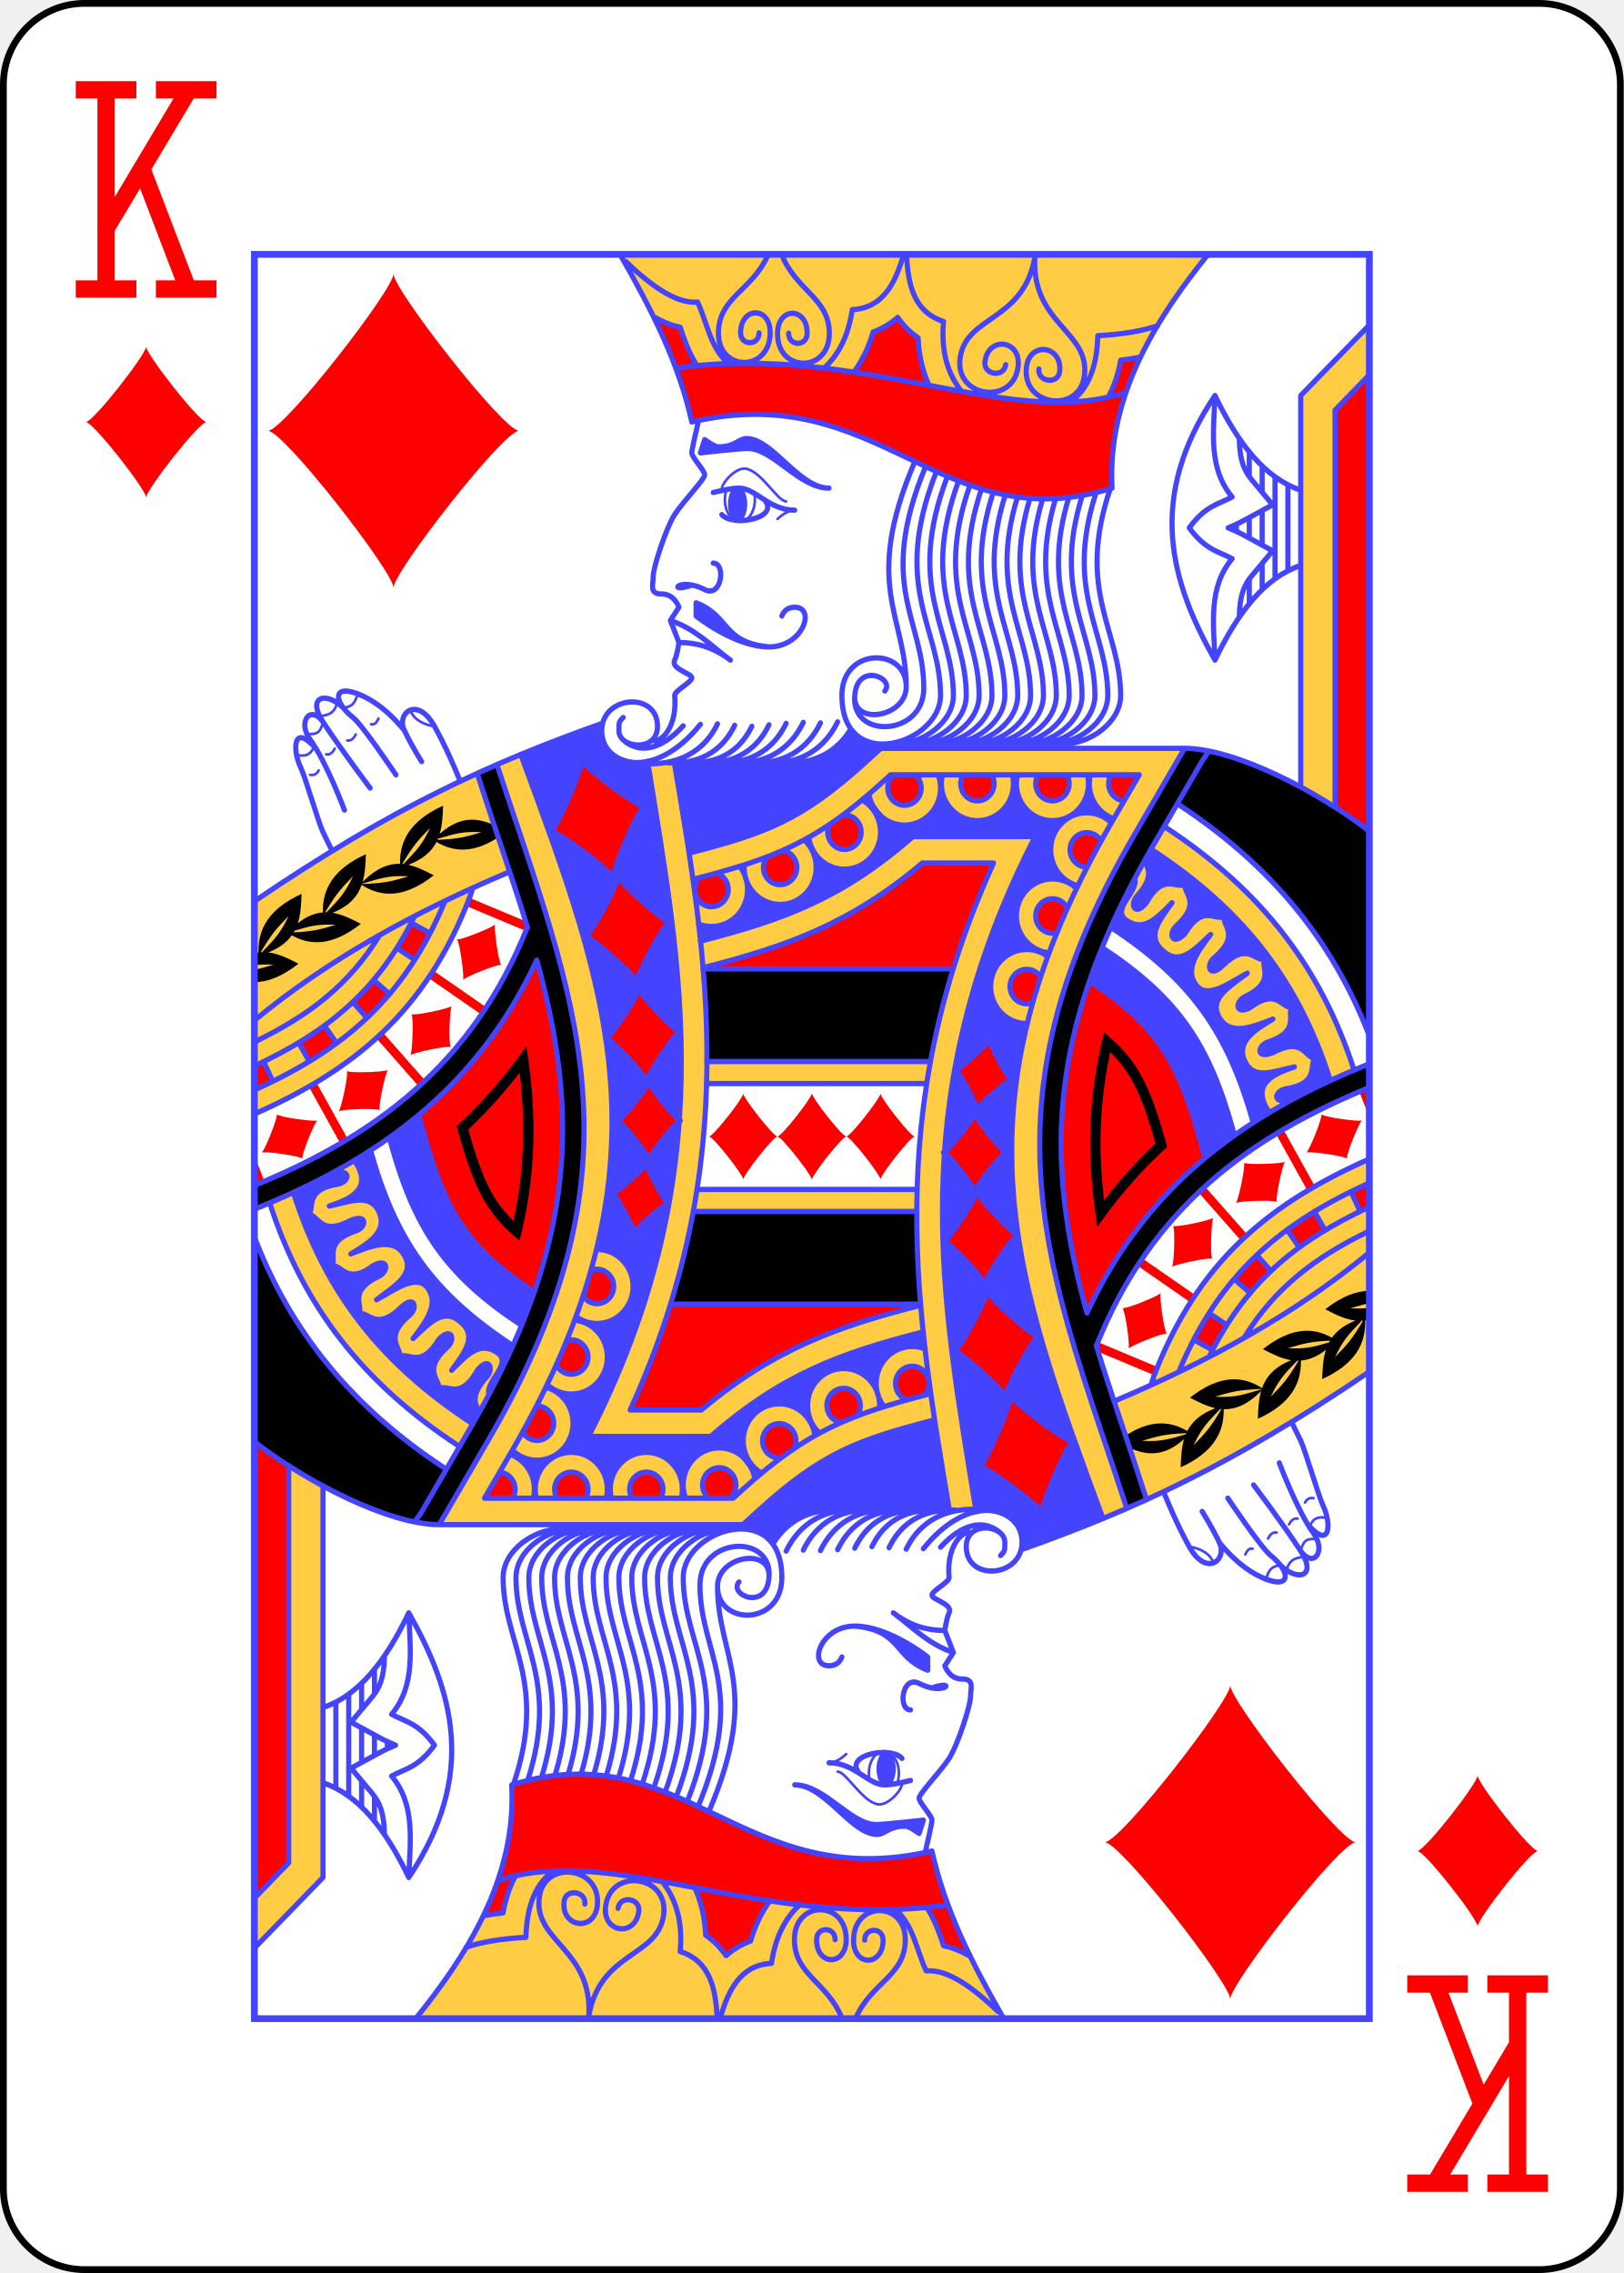
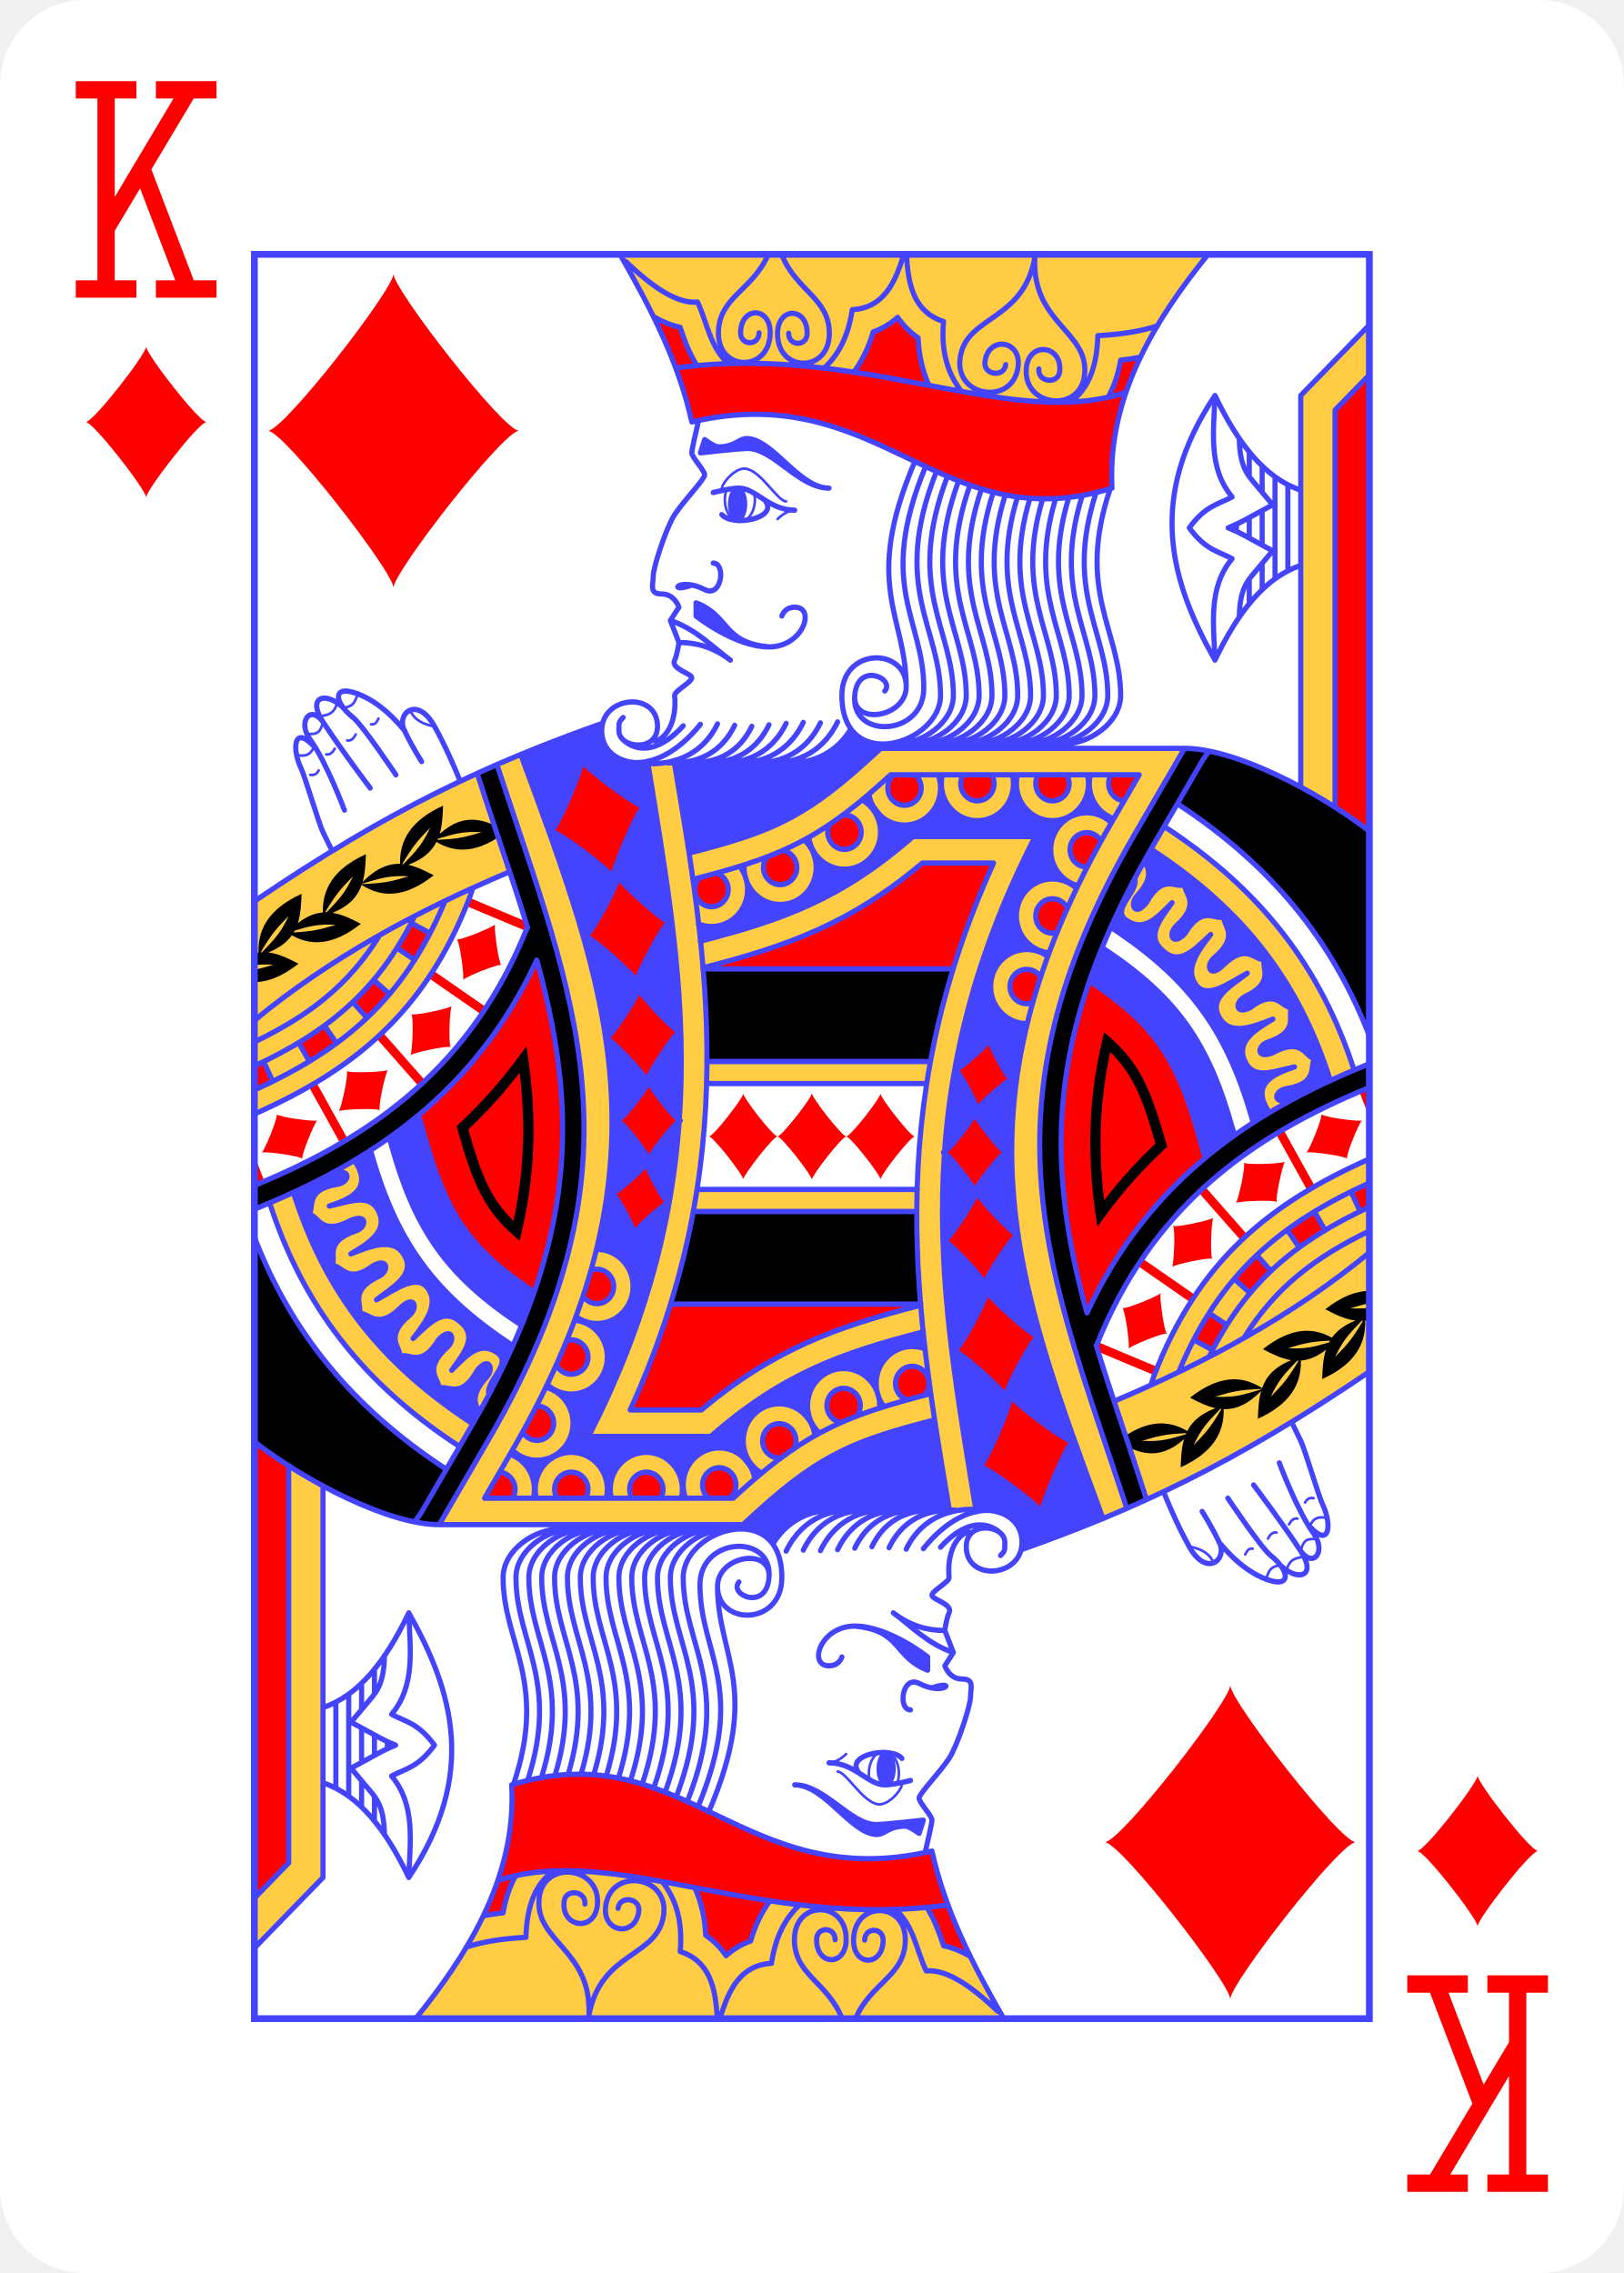
<svg xmlns="http://www.w3.org/2000/svg" xmlns:xlink="http://www.w3.org/1999/xlink" class="card" face="KD" height="13.125in" preserveAspectRatio="none" viewBox="-120 -168 240 336" width="9.375in">
  <style>
    /* CSS pour centrer le SVG dans l'écran */
    svg {
        position: absolute;
        top: 50%;
        left: 50%;
        transform: translate(-50%, -50%);
    }
    body {
        margin: 0;
        overflow: hidden;
    }
</style>
  <defs>
    <symbol id="VDK" viewBox="-500 -500 1000 1000" preserveAspectRatio="xMinYMid">
      <path d="M-285 -460L-85 -460M-185 -460L-185 460M-285 460L-85 460M85 -460L285 -460M185 -440L-170 155M85 460L285 460M185 440L-10 -70" stroke="red" stroke-width="80" stroke-linecap="square" stroke-miterlimit="1.5" fill="none" />
    </symbol>
    <symbol id="SDK" viewBox="-600 -600 1200 1200" preserveAspectRatio="xMinYMid">
      <path d="M-400 0C-350 0 0 -450 0 -500C0 -450 350 0 400 0C350 0 0 450 0 500C0 450 -350 0 -400 0Z" fill="red" />
    </symbol>
    <symbol id="DK6" preserveAspectRatio="none" viewBox="0 0 1300 2000">
      <path stroke="#44F" stroke-linecap="round" stroke-linejoin="round" stroke-width="3" fill="none" d="M545,265c2.64,-9.531 17.644,-23.57 27.903,-22.032C591.207,245.713 610,280 620,280M630,290c-10,0 -20,10 -20,10M583.008,271.841c0.353,1.98 0.541,4.055 0.541,6.192 0,13.807 -7.835,25 -17.5,25 -9.665,0 -17.5,-11.193 -17.5,-25 0,-4.428 0.806,-8.588 2.22,-12.196M120.802,496.815c-3.725,13.385 -7.12,15.266 -16.172,17.234M96.463,508.491c-3.725,13.385 -11.329,13.379 -20.381,15.348M80.207,529.943c-3.725,13.385 -7.7,14.104 -18.204,13.751M69.59,558.281c-5.031,10.627 -11.039,10.476 -19.656,9.542M181.952,517.242C188.179,532.903 210,535 210,535M65,590c4.797,0.895 7.937,-1.11 10,-5M108.204,551.026c4.797,0.895 7.937,-2.906 10,-6.796M65,590c4.797,0.895 7.937,-1.11 10,-5M136.026,532.691c4.797,0.895 6.654,-2.65 8.717,-6.539M83.686,566.814c4.797,0.895 7.937,-2.65 10,-6.539" />
      <use xlink:href="#SDK" height="120" width="120" transform="translate(650,1000)scale(1,0.972)rotate(0)translate(-60,-60)" />
      <use xlink:href="#SDK" height="120" width="120" transform="translate(570,1000)scale(1,0.972)rotate(0)translate(-60,-60)" />
      <use xlink:href="#SDK" height="170" width="170" transform="translate(400,640)scale(1,0.972)rotate(-15)translate(-85,-85)" stroke="#44F" stroke-width="42.352" stroke-linejoin="round" stroke-linecap="round" />
      <use xlink:href="#SDK" height="150" width="150" transform="translate(435,765)scale(1,0.972)rotate(-10)translate(-75,-75)" stroke="#44F" stroke-width="48" stroke-linejoin="round" stroke-linecap="round" />
      <use xlink:href="#SDK" height="130" width="130" transform="translate(453,885)scale(1,0.972)rotate(-5)translate(-65,-65)" stroke="#44F" stroke-width="55.384" stroke-linejoin="round" stroke-linecap="round" />
      <use xlink:href="#SDK" height="110" width="110" transform="translate(460,982)scale(1,0.972)rotate(0)translate(-55,-55)" stroke="#44F" stroke-width="65.454" stroke-linejoin="round" stroke-linecap="round" />
      <use xlink:href="#SDK" height="100" width="100" transform="translate(450,1070)scale(1,0.972)rotate(10)translate(-50,-50)" stroke="#44F" stroke-width="72" stroke-linejoin="round" stroke-linecap="round" />
      <use xlink:href="#SDK" height="90" width="90" transform="translate(1259,1000)scale(1,0.972)rotate(60)translate(-45,-45)" />
      <use xlink:href="#SDK" height="90" width="90" transform="translate(1173,1052)scale(1,0.972)rotate(50)translate(-45,-45)" />
      <use xlink:href="#SDK" height="90" width="90" transform="translate(1094,1120)scale(1,0.972)rotate(40)translate(-45,-45)" />
      <use xlink:href="#SDK" height="90" width="90" transform="translate(1038,1209)scale(1,0.972)rotate(30)translate(-45,-45)" />
    </symbol>
    <symbol id="DK5" preserveAspectRatio="none" viewBox="0 0 1300 2000">
      <path stroke="#44F" stroke-linecap="round" stroke-linejoin="round" stroke-width="6" fill="none" d="M1205,261.182v97.637M1190,252.129V367.871M1175,350.311v29.996M1175,290.406l-10e-5,39.187M1175,239.693v29.996M1160,368.373v27.984M1160,298.355l10e-5,23.289M1160,223.643v27.984M1145,305.873v8.254M520.134,778.543C616.396,754.406 684.392,730.935 767.926,660h142.395c-156.787,297.276 -107.906,528.857 -68.797,765.254M525.766,808.059C620.591,784.352 694.855,758.784 778.836,690h83.006c-131.846,281.901 -89.778,512.978 -51.069,736.045M989.366,1432.945C889.254,1168.199 806.638,966.909 1000.051,642.941L1031.658,590H741.766l-9.922,8.756C653.494,667.888 603.995,685.13 511.713,708.48M1017.097,1421.323C928.021,1156.019 838.469,972.117 1025.811,658.32L1084.508,560H730.424l-18.43,16.26c-74.361,65.612 -115.843,79.924 -204.671,102.393M426.291,0.007C462.762,61.82 494.762,122.796 510,190 730,140 800,325 1000,265 993.852,157.297 1056.123,67.145 1111.966,-0.018M614.759,0.032C631.487,41.41 670.706,49.677 670.34,90.06c-0.408,44.997 -60.979,44.224 -60.335,-0.77 0.435,-30.41 34.906,-29.556 34.477,0.44 -0.215,14.998 -21.763,14.723 -21.548,-0.275M599.096,0.044C581.146,40.794 541.84,48.101 541.051,88.41c-0.88,44.991 59.691,45.764 60.335,0.77 0.435,-30.41 -34.048,-30.436 -34.477,-0.44 -0.215,14.998 21.333,15.273 21.548,0.275M910,3.41c-3.958,75.052 63.504,83.571 57.94,133.177 -5.014,44.699 -73.043,36.172 -67.764,-8.495 3.568,-30.189 42.241,-24.924 38.722,4.854 -1.76,14.889 -25.961,11.855 -24.201,-3.034M910,3.41C896.361,77.248 828.885,68.851 822.732,118.383c-5.544,44.633 62.485,53.162 67.764,8.495 3.568,-30.189 -35.203,-34.632 -38.722,-4.854 -1.76,14.889 22.442,17.923 24.201,3.034M491.884,128.804C710,100 880,200 1015.604,156.595M995.411,161.923C1002.408,149.77 1007.254,135.659 1010,120c8.271,-0.945 15.987,-2.113 23.204,-3.475M951.488,167.374c19.219,-13.488 30.892,-37.153 31.903,-75.195 30.425,-1.548 52.501,-5.644 69.805,-11.195M466.519,71.255c9.446,5.241 19.354,9.279 29.914,11.366 3.985,11.503 8.452,24.997 17.213,39.74 0.763,1.283 1.566,2.56 2.409,3.829M552.628,123.893C531.219,105.072 528.495,78.759 516.729,54.105 491.699,56.297 462.178,35.159 433.183,8.316M698.804,133.696c9.723,-12.91 17.517,-28.178 22.597,-45.676 10.847,-3.769 20.57,-9.546 28.66,-16.604 6.148,8.853 14.187,16.87 23.799,23.219 0.785,19.912 5.349,38.047 12.742,53.992M757.092,0.052C747.112,32.943 733.174,60.761 697.089,62.687 692.459,93.201 680.697,114.38 664.045,129.146M824.538,155.374C808.692,135.989 800.327,110.644 803.527,76.109 768.856,65.234 762.116,34.589 760.381,0.043M0.128,733.28C160.872,627.138 273.947,577.151 405.892,531.565M1084.508,560c58.556,0 155.048,48.393 215.606,93.996M1060.798,648.537c113.096,71.77 182.617,159.57 221.424,276.264M1045.468,674.302c108.824,68.979 172.626,150.486 209.091,262.347M1300.071,886.19C1257.215,777.442 1184.743,691.771 1076.171,622.798M998.735,762.9c94.583,60.402 136.897,120.761 165.899,221.531M988.568,785.964c89.063,57.044 124.762,109.898 152.397,206.618l1.791,6.27M973.923,823.823c78.203,50.361 103.128,90.662 128.581,179.747l5.989,20.963M1045.369,1281.592l3.338,-9.824c51.421,-130.622 135.35,-196.342 251.249,-246.259M1154.091,1227.949c35.812,-56.212 81.928,-90.805 145.814,-120.773M1113.379,1249.43c42.764,-84.642 101.834,-131.066 186.517,-169.544M1077.871,1266.58c47.687,-111.379 119.453,-168.575 222.006,-213.896M970.828,1200.002C1041.668,1050.464 1161.946,971.391 1299.957,917.595M981.741,1237.189C1046.058,1080.041 1161.175,999.873 1299.994,944.443M1002.278,1300.143c108.097,-44.364 209.475,-97.716 297.742,-168.601M970.203,1198.396c-13.491,-48.251 -23.451,-95.134 -27.496,-142.517 -9.688,-113.478 12.898,-231.197 104.568,-384.744l58.697,-98.32 7.089,-9.682M1039.892,1410.606c-19.667,-59.873 -42.017,-121.299 -58.398,-173.96M523.076,810 814.875,810M527.684,915 788.328,915M527.262,940 783.957,940M1113.101,1200.255l20.73,13.447M1142.463,1161.465l18.51,16.033M1168.828,1134.571l16.461,17.846M1204.197,1105.897l14.1,19.81M1236.013,1085.268l12.336,21.066M1278.611,1062.598l10.579,22.262M1095.363,1230.498l21.824,11.578M1220,603.865V160l80,-80M1260,626.748V176.568l39.999,-39.999M1219.982,352.664C1178.5,366.005 1146.587,405.675 1120,460c-1.436,-40.363 -8.306,-82.087 20,-115 -16.063,-8.511 -30.68,-9.463 -50,-35 19.32,-25.537 33.937,-26.489 50,-35 -28.306,-32.913 -21.436,-74.637 -20,-115 26.587,54.325 58.5,93.995 99.982,107.336M1148.301,411.435c0.056,-3.197 0.194,-6.275 0.441,-9.224 1.32,-15.756 4.72,-26.855 14.004,-37.65l24.494,-28.482 -33.195,-17.588c-8.638,-4.577 -14.026,-6.531 -18.703,-8.49 4.677,-1.959 10.065,-3.914 18.703,-8.49l33.195,-17.588 -24.494,-28.482c-9.284,-10.795 -12.684,-21.895 -14.004,-37.65 -0.247,-2.949 -0.385,-6.027 -0.441,-9.224M1120,160c-80.254,116.73 -51.745,210.787 0,300M708.559,618.376A42,42 0 0 1 730,655v0a42,42 0 0 1 -42,42 42,42 0 0 1 -41.598,-36.205M686.029,635.6A19.5,19.5 0 0 1 688,635.5 19.5,19.5 0 0 1 707.5,655 19.5,19.5 0 0 1 688,674.5 19.5,19.5 0 0 1 668.5,655a19.5,19.5 0 0 1 2.091,-8.784M797.229,589.997A42,42 0 0 1 800,605 42,42 0 0 1 758,647 42,42 0 0 1 716.564,611.857M770.453,589.995A19.5,19.5 0 0 1 777.5,605 19.5,19.5 0 0 1 758,624.5 19.5,19.5 0 0 1 738.5,605a19.5,19.5 0 0 1 7.055,-15.012M883.79,589.99A42,42 0 0 1 885,600a42,42 0 0 1 -42,42 42,42 0 0 1 -42,-42 42,42 0 0 1 1.211,-10.012M859.734,589.989A19.5,19.5 0 0 1 862.5,600 19.5,19.5 0 0 1 843,619.5 19.5,19.5 0 0 1 823.5,600a19.5,19.5 0 0 1 2.767,-10.012M971.29,589.99A42,42 0 0 1 972.5,600a42,42 0 0 1 -42,42 42,42 0 0 1 -42,-42 42,42 0 0 1 1.211,-10.012M947.234,589.989A19.5,19.5 0 0 1 950,600 19.5,19.5 0 0 1 930.5,619.5 19.5,19.5 0 0 1 911,600a19.5,19.5 0 0 1 2.767,-10.012M1001.961,639.758A42,42 0 0 1 973.5,600a42,42 0 0 1 1.211,-10.012M1014.087,619.449A19.5,19.5 0 0 1 996,600a19.5,19.5 0 0 1 2.767,-10.012M960.294,715.741A42,42 0 0 1 928.5,675a42,42 0 0 1 42,-42 42,42 0 0 1 28.739,11.372M971.157,694.489A19.5,19.5 0 0 1 970.5,694.5 19.5,19.5 0 0 1 951,675a19.5,19.5 0 0 1 19.5,-19.5 19.5,19.5 0 0 1 16.785,9.575M926.665,791.825A42,42 0 0 1 888.5,750a42,42 0 0 1 42,-42 42,42 0 0 1 28.229,10.901M935.972,768.717A19.5,19.5 0 0 1 930.5,769.5 19.5,19.5 0 0 1 911,750a19.5,19.5 0 0 1 19.5,-19.5 19.5,19.5 0 0 1 17.494,10.885M901.237,871.994A42,42 0 0 1 900.5,872a42,42 0 0 1 -42,-42 42,42 0 0 1 42,-42 42,42 0 0 1 24.636,7.984M907.72,848.114A19.5,19.5 0 0 1 900.5,849.5 19.5,19.5 0 0 1 881,830a19.5,19.5 0 0 1 19.5,-19.5 19.5,19.5 0 0 1 16.278,8.763M641.043,663.734A42,42 0 0 1 655,695a42,42 0 0 1 -42,42 42,42 0 0 1 -42,-42 42,42 0 0 1 0.104,-2.949M615.923,675.72A19.5,19.5 0 0 1 632.5,695 19.5,19.5 0 0 1 613,714.5 19.5,19.5 0 0 1 593.5,695a19.5,19.5 0 0 1 4.158,-12.037M565.706,693.65A42,42 0 0 1 575,720a42,42 0 0 1 -42,42 42,42 0 0 1 -15.083,-2.802M538.79,701.38A19.5,19.5 0 0 1 552.5,720 19.5,19.5 0 0 1 533,739.5 19.5,19.5 0 0 1 513.5,720a19.5,19.5 0 0 1 5.342,-13.409M795.159,246.412C741.578,377.816 800,422.21 800,500c0,55 -115,90 -115,0 0,-55 75,-55 75,-10 0,35 -62.765,44.891 -60,10 3.052,-38.508 47.487,-19.355 35,-5M782.517,240.733C724.777,376.332 780.484,412.89 780.484,491.79 780.484,546.79 695,550 700,500M770,235C708.212,375.321 760,410 760,490M807.997,251.821C758.185,379.052 815,423.287 815,500c0,30.823 -36.118,55.365 -67.872,55.144M821.048,256.901C774.7,380.245 830,424.317 830,500c0,30.823 -36.118,55.365 -67.872,55.144M834.323,261.583C791.102,381.375 845,425.282 845,500c0,30.823 -36.118,55.365 -67.872,55.144M847.748,266.039C807.441,382.477 860,426.216 860,500c0,30.823 -36.118,55.365 -67.872,55.144M861.464,269.818C823.58,383.434 875,427.02 875,500c0,30.823 -36.118,55.365 -67.872,55.144M875.463,272.868C839.501,384.221 890,427.677 890,500c0,30.823 -36.118,55.365 -67.872,55.144M889.737,275.142C855.189,384.816 905,428.171 905,500c0,30.823 -36.118,55.365 -67.872,55.144M904.283,276.596C870.629,385.201 920,428.489 920,500c0,30.823 -36.118,55.365 -67.872,55.144M919.1,277.188C885.809,385.358 935,428.619 935,500c0,30.823 -36.118,55.365 -67.872,55.144M934.195,276.881C900.716,385.277 950,428.552 950,500c0,30.823 -36.118,55.365 -67.872,55.144M949.583,275.634C915.338,384.946 965,428.278 965,500c0,30.823 -36.118,55.365 -67.872,55.144M965.29,273.405C929.663,384.36 980,427.793 980,500c0,30.823 -36.118,55.365 -67.872,55.144M981.353,270.151C943.68,383.519 995,427.091 995,500c0,30.823 -36.118,55.365 -67.872,55.144M997.87,265.686C957.335,382.389 1010,426.142 1010,500c0,30.823 -36.118,55.365 -67.872,55.144M520,532.778C465.796,598.504 405,580 405,540c0,-40 65,-45 65,-5 0,30 -45,25 -45,5 0,-10 0,-10 5,-15M500,534.444c-25.083,26.791 -49.177,31.341 -67.463,18.093M540,532.222c-20,40 -57.915,45.684 -79.403,45.122M560,533.889c-20,40 -55.863,43.196 -77.35,42.634M580,535c-20,40 -55.863,42.085 -77.35,41.523M600,533.333c-20,40 -55.863,43.752 -77.35,43.19M620,531.667c-20,40 -55.863,45.418 -77.35,44.857M640,530.556c-20,40 -55.863,46.529 -77.35,45.968M660,531.111c-20,40 -55.863,45.974 -77.35,45.412M680,530c-20,40 -55.863,47.085 -77.35,46.523M695.523,538.013c-20.53,32.953 -52.907,39.032 -72.873,38.511M517.827,188.827C514.886,200.909 510,221.505 510,225c0,5 15,20 15,25 0,5 -25,30 -35,45 -10,15 -25,60 -25,70 0,10 -5,20 10,20 15,0 20,15 20,15l-10,15 10,25c0,0 -1.838,13.675 -5,20 -5,10 20,15 20,20 0,5 -20.437,15.019 -20,20 3.908,44.548 -24.383,56.24 -25,50M535,350c15,0 10,40 -10,30 -30,-15 -45,5 -15,-5M615,410c2.205,-6.063 7.383,-10 15,-10 25,0 10,45 -30,45 -40,0 -85,-35 -85,-35v-15c40,15 30,45 85,50M495,440c20,0 40,5 60,20 -22.925,-16.544 -40,-35 -70,-45M525,210l-5,15c0,0 45,-5 55,-5 30,0 60,45 95,45 -35,0 -65,-55 -95.29,-56.161 -9.993,-0.383 -13.614,9.419 -33.614,9.419C536.382,218.258 525,210 525,210v0M630,290c-30,0 -45.346,-24.918 -65,-25 -10.138,-0.042 -30,5 -30,5M595.871,279.644C610.873,299.647 557.374,309.072 545,295M239.869,597.116C233.831,582.484 222.966,557.691 210,535c-20,-35 -45,-15 -35,5 10,20 20,35 20,35M175.29,539.935C173.609,538.913 154.066,512.457 125,500c-35,-15 -33.238,7.222 -10,25 11.232,8.593 50,65 50,65M105,515.29C85,495 60,500 80,530c20,30 55,75 55,75M80,530c-15,-20 -30,0 -15,20 18.974,25.298 40,80 40,80M72.032,560.581C45,530 44.064,561.807 54.064,581.807 59.064,591.807 75,645 80,655l10.701,21.402M1037.564,687.87c4.723,7.868 11.471,18.196 -8.343,39.341 -9.126,9.74 -2.687,24.18 10.778,7.789 20,-35 35,-15 45.124,-20.988 -2.689,9.832 20.209,20.598 -10.091,47.185C1065,770 1070,785 1085,770c21.131,-34.329 35.471,-13.85 45.785,-19.505 -3.009,9.739 19.527,21.246 -11.625,46.831 -10.315,8.471 -5.807,23.626 9.675,9.124 29.05,-27.948 37.808,-4.532 49.209,-7.426 -5.35,8.677 13.588,25.457 -22.975,42.431 -12.106,5.62 -11.535,21.421 6.008,12.4 31.172,-23.044 37.003,1.267 48.672,-0.212 -6.37,7.958 10.376,26.927 -27.988,39.306 -12.702,4.099 -14.066,19.851 5.655,12.036 35.69,-18.741 37.573,6.188 49.328,6.588 -7.557,6.841 5.952,28.236 -33.894,34.343 -13.193,2.022 -17.049,17.356 3.665,12.783M1026.493,707.762c4.572,14.621 -28.113,34.819 -9.701,47.174 20.48,13.743 35.303,-2.517 53.208,-19.936 -14.905,20.047 -30.697,38.701 -10,55 19.435,16.731 36.52,-2.195 54.984,-19.021 -15.551,19.55 -29.984,39.021 -17.594,56.48 12.792,18.024 38.142,-0.888 60.229,-12.558 -19.949,15.036 -45.281,28.286 -32.619,50.099 12.547,21.614 39.189,10.789 62.536,1.905C1165.9,879.391 1144.168,892.816 1155,915c10.372,21.24 33.237,11.175 57.702,6.126 -23.926,7.689 -52.164,19.089 -29.302,51.671" />
    </symbol>
    <symbol id="DK4" preserveAspectRatio="none" viewBox="0 0 1300 2000">
      <path fill="black" d="M1084.508,560l-58.697,98.32c-187.341,313.797 -97.789,497.698 -8.713,763.002l23.092,-10.266 -57.762,-175.512C1046.875,1079.487 1161.668,999.68 1300,944.443V917.615C1161.979,971.411 1041.672,1050.455 970.828,1200.002l0.795,2.709 -1.42,-4.314c-13.491,-48.251 -23.451,-95.135 -27.496,-142.518 -9.688,-113.478 12.898,-231.197 104.568,-384.744l58.697,-98.32 -29.781,49.916C1184.687,691.728 1257.135,777.351 1300,886.016V653.916C1247.887,614.69 1169.327,573.443 1112.02,562.904l-0.064,0.107zM220,625c-38.243,16.869 -50.73,39.82 -50.184,65.85 -13.29,-0.348 -27.534,4.811 -43.621,20.596C129.141,701.541 129.613,690.786 130,680 91.688,696.899 79.224,719.903 79.818,745.99 70.668,746.731 61.03,750.275 50.633,758.205 54.076,747.821 54.59,736.429 55,725 16.463,741.999 4.078,765.174 4.83,791.451 3.236,791.66 1.626,791.963 0,792.354v13.449C6.455,804.98 13.029,804.849 22.26,805.217 13.211,807.838 6.837,809.679 0,811.016v13.971c15.197,7.2e-4 32.097,-6.118 51.395,-20.848 -11.463,-5.788 -22.95,-11.437 -35.184,-12.781 13.191,-5.09 21.793,-11.762 27.439,-19.451 22.217,12.236 47.947,11.85 80.484,-12.984 -10.803,-5.455 -21.628,-10.784 -33.078,-12.506 19.825,-7.612 29.328,-18.781 34.014,-31.607 23.029,14.305 49.765,15.292 84.064,-10.887 -9.735,-4.916 -19.487,-9.734 -29.699,-11.9 17.505,-6.371 27.302,-15.398 32.848,-25.889 22.528,13.014 48.645,13.135 81.852,-12.211 -23.778,-12.007 -47.654,-23.447 -78.109,3.057C219.116,646.927 219.606,635.981 220,625Zm-15,25c-9.295,18.589 -14.428,24.37 -31.143,41.131 -0.468,-0.051 -0.936,-0.103 -1.406,-0.141C185.522,669.587 190.885,664.115 205,650Zm52.279,4.807c2.377,0.016 4.928,0.082 7.721,0.193 -19.154,5.548 -26.54,7.606 -51.529,8.73 0.201,-0.437 0.382,-0.881 0.57,-1.322 19.619,-5.653 27.964,-7.704 43.238,-7.602zm-85,50c2.377,0.016 4.928,0.082 7.721,0.193 -19.935,5.775 -27.006,7.775 -54.58,8.869 0.053,-0.152 0.095,-0.308 0.146,-0.461 22.238,-6.438 30.551,-8.71 46.713,-8.602zM115,705c-9.241,18.483 -14.365,24.3 -30.852,40.84 -0.535,-0.007 -1.073,-8e-5 -1.611,0.012C95.545,724.565 100.916,719.084 115,705ZM40,750C30.713,768.575 25.582,774.362 8.898,791.092 8.378,791.113 7.854,791.152 7.33,791.191 20.491,769.62 25.841,764.159 40,750Zm47.279,9.807c2.377,0.016 4.928,0.082 7.721,0.193 -18.542,5.371 -26.021,7.474 -49.139,8.623 0.419,-0.687 0.814,-1.383 1.193,-2.084 17.576,-5.021 25.721,-6.83 40.225,-6.732zM523.076,810 527.684,915H788.328L814.875,810Zm467.709,71.871 -2.305,9.463c-13.936,57.217 -16.337,109.636 -11.896,161.652 0.997,11.684 2.414,23.387 4.166,35.131l2.119,14.211 8.615,-11.498c21.298,-28.422 44.77,-53.825 69.992,-76.621l2.783,-2.516 -1.043,-3.606c-17.22,-59.464 -30.254,-90.3 -65.016,-119.902zm7.127,22.383c26.414,25.135 37.62,51.977 52.734,103.687 -21.305,19.517 -41.323,40.983 -59.904,64.463 -0.855,-6.832 -1.621,-13.647 -2.201,-20.438 -4.087,-47.877 -2.144,-95.767 9.371,-147.713z" />
    </symbol>
    <symbol id="DK3" preserveAspectRatio="none" viewBox="0 0 1300 2000">
      <path fill="#44F" d="M600,445c-40,0 -85,-35 -85,-35v-15c40,15 30,45 85,50M525,210l-5,15c0,0 45,-5 55,-5 30,0 60,45 95,45 -35,0 -65,-55 -95.29,-56.161 -9.993,-0.383 -13.614,9.419 -33.614,9.419C536.382,218.258 525,210 525,210ZM574.667,283.061a11.249,20.385 0 0 1 -11.249,20.385 11.249,20.385 0 0 1 -11.249,-20.385 11.249,20.385 0 0 1 11.249,-20.385 11.249,20.385 0 0 1 11.249,20.385zM489.009,572.698l133.641,3.825c19.965,0.522 52.342,-5.558 72.988,-38.356 8.822,11.653 21.897,16.73 35.872,16.969l-1.087,4.864 -18.43,16.26c-74.361,65.612 -115.843,79.924 -204.951,102.132 -5.836,-35.709 -11.98,-70.798 -18.034,-105.693zM800,605c0,23.196 -18.804,42 -42,42 -29.839,0.637 -35.202,-40.062 -49.393,-28.596C721.821,625.845 730,639.832 730,655c0,23.196 -18.804,42 -42,42 -20.928,0 -38.655,-15.406 -41.584,-36.119 -1.783,0.981 -3.565,1.936 -5.35,2.877C649.933,671.723 655,683.08 655,695c0,23.196 -18.804,42 -42,42 -17.875,0 -33.131,-11.171 -39.195,-26.908C574.588,713.315 575,716.639 575,720c0,23.196 -18.804,42 -42,42 -5.157,0 -10.269,-0.949 -15.082,-2.801l2.217,19.344C616.397,754.406 684.392,730.935 767.926,660h142.395c-156.787,297.276 -107.906,528.857 -68.797,765.254 30.599,0.378 51.772,10.196 52.529,40.46l95.313,-32.769C915.034,1236.375 850.349,1074.787 901.131,871.994 900.92,871.997 900.71,872 900.5,872c-23.196,0 -42,-18.804 -42,-42 0,-23.196 18.804,-42 42,-42 8.804,0 17.383,2.768 24.527,7.908 0.513,-1.363 1.03,-2.727 1.553,-4.094C905.003,789.792 888.5,771.681 888.5,750c0,-23.196 18.804,-42 42,-42 10.39,0 20.407,3.853 28.121,10.809 0.51,-1.034 1.019,-2.069 1.535,-3.105C941.543,710.973 928.5,694.217 928.5,675c0,-23.196 18.804,-42 42,-42 10.667,0 20.933,4.058 28.717,11.352 0.28,-0.471 0.553,-0.939 0.834,-1.41l1.902,-3.186C984.939,633.958 973.5,617.975 973.5,600c0,-3.37 0.407,-6.727 1.209,-10h-3.418c0.802,3.273 1.209,6.63 1.209,10 0,23.196 -18.804,42 -42,42 -23.196,0 -42,-18.804 -42,-42 0,-3.37 0.407,-6.727 1.209,-10h-5.918c0.802,3.273 1.209,6.63 1.209,10 0,23.196 -18.804,42 -42,42 -23.196,0 -42,-18.804 -42,-42 0,-3.37 0.407,-6.727 1.209,-10 -9.2,-1.207 -2.261,7.468 -2.209,15zm175.104,-15 55.566,1.654 0.988,-1.654zM998.735,762.9c94.583,60.402 136.897,120.761 165.899,221.531L1183.4,972.797c-22.862,-32.583 5.376,-43.982 29.302,-51.671 -24.465,5.049 -47.331,15.115 -57.702,-6.126 -10.832,-22.184 10.9,-35.609 32.536,-48.095 -23.348,8.883 -49.99,19.709 -62.536,-1.905 -12.662,-21.813 12.67,-35.063 32.619,-50.099 -22.087,11.67 -47.437,30.582 -60.229,12.558C1085,810 1099.433,790.529 1114.984,770.979 1096.52,787.805 1079.435,806.731 1060,790c-20.697,-16.299 -4.905,-34.953 10,-55 -17.905,17.419 -32.729,33.679 -53.208,19.936 -18.412,-12.355 14.274,-32.553 9.701,-47.174m228.066,228.887C1218.094,824.788 1154.292,743.281 1045.468,674.302l-7.904,13.568c4.723,7.868 11.471,18.196 -8.343,39.341 -9.126,9.74 -2.687,24.18 10.778,7.789 20,-35 35,-15 45.124,-20.988 -2.689,9.832 20.209,20.598 -10.091,47.185C1065,770 1070,785 1085,770c21.131,-34.329 35.471,-13.85 45.785,-19.505 -3.009,9.739 19.527,21.246 -11.625,46.831 -10.315,8.471 -5.807,23.626 9.675,9.124 29.05,-27.948 37.808,-4.532 49.209,-7.426 -5.35,8.677 13.588,25.457 -22.975,42.431 -12.106,5.62 -11.535,21.421 6.008,12.4 31.172,-23.044 37.003,1.267 48.672,-0.212 -6.37,7.958 10.376,26.927 -27.988,39.306 -12.702,4.099 -14.066,19.851 5.655,12.036 35.69,-18.741 37.573,6.188 49.328,6.588 -7.557,6.841 5.952,28.236 -33.894,34.343 -13.193,2.022 -17.049,17.356 3.665,12.783zM1142.756,998.852l-1.791,-6.27C1113.331,895.862 1077.631,843.008 988.568,785.964l-14.645,37.859c78.203,50.361 103.128,90.662 128.581,179.747l5.989,20.963" />
    </symbol>
    <symbol id="DK2" preserveAspectRatio="none" viewBox="0 0 1300 2000">
      <path fill="red" d="M750.061,71.416c-8.09,7.058 -17.813,12.834 -28.66,16.604 -5.08,17.498 -12.873,32.766 -23.09,45.496 -57.344,-8.466 -118.21,-13.386 -182.865,-7.311 -0.234,-1.283 -1.036,-2.56 -1.799,-3.844C504.886,107.618 500.418,94.124 496.434,82.621 485.874,80.534 475.965,76.498 466.756,72.613 485.609,111.419 500.836,149.583 510,190c220,-50 290,135 490,75 -3.103,-54.365 11.226,-104.257 33.283,-148.727 -7.295,1.614 -15.012,2.782 -23.283,3.727 -2.746,15.659 -7.591,29.77 -15.182,42.076 -62.438,13.153 -131.213,0.635 -208.168,-13.49 -7.44,-15.904 -12.004,-34.04 -12.789,-53.951C764.249,88.286 756.208,80.269 750.061,71.416ZM1300,136.57l-40,39.998 1.262,450.93c14.241,8.907 27.212,17.772 38.738,26.432zm-186.938,426.562 -7.09,9.682 -58.697,98.32zm-88.004,26.094c-8.764,0.254 -24.385,4.427 -26.291,0.762C996.957,593.014 996,596.474 996,600c0,10.221 7.893,18.709 18.088,19.449 -2.566,-4.934 19.251,-23.801 16.686,-28.734 -0.635,-1.222 -2.794,-1.573 -5.715,-1.488zm-279.504,0.762C741.086,593.693 738.5,599.195 738.5,605c0,10.77 8.73,19.5 19.5,19.5 10.77,0 19.5,-8.73 19.5,-19.5 0,-5.801 -2.583,-11.301 -7.047,-15.006zm80.713,0C824.457,593.014 823.5,596.474 823.5,600c0,10.77 8.73,19.5 19.5,19.5 10.77,0 19.5,-8.73 19.5,-19.5 0,-3.526 -0.956,-6.986 -2.766,-10.012zm87.5,0C911.957,593.014 911,596.474 911,600c0,10.77 8.73,19.5 19.5,19.5 10.77,0 19.5,-8.73 19.5,-19.5 0,-3.526 -0.956,-6.986 -2.766,-10.012zM688,635.5c-0.658,0 -1.316,0.033 -1.971,0.1l-15.439,10.615C669.215,648.939 668.5,651.949 668.5,655c0,10.77 8.73,19.5 19.5,19.5 10.77,0 19.5,-8.73 19.5,-19.5 0,-10.77 -8.73,-19.5 -19.5,-19.5zm282.5,20c-10.77,0 -19.5,8.73 -19.5,19.5 0,10.77 8.73,19.5 19.5,19.5 0.219,0 0.437,-0.005 0.656,-0.012l16.129,-29.414C983.776,659.14 977.394,655.5 970.5,655.5Zm-354.578,20.221 -18.264,7.242C594.964,686.397 593.5,690.635 593.5,695c0,10.77 8.73,19.5 19.5,19.5 10.77,0 19.5,-8.73 19.5,-19.5 0,-9.641 -7.046,-17.834 -16.578,-19.279zM778.836,690c-83.981,68.784 -158.246,94.352 -254.416,119.029l290.469,0.773C827.249,770.72 842.715,730.895 861.842,690ZM538.791,701.379 518.842,706.592C515.412,710.214 513.5,715.012 513.5,720c0,10.77 8.73,19.5 19.5,19.5 10.77,0 19.5,-8.73 19.5,-19.5 0,-8.539 -5.555,-16.085 -13.709,-18.621zM930.5,730.5c-10.77,0 -19.5,8.73 -19.5,19.5 0,10.77 8.73,19.5 19.5,19.5 1.852,0 3.695,-0.264 5.473,-0.783l12.021,-27.332C944.712,734.721 937.928,730.5 930.5,730.5Zm-30,80c-10.77,0 -19.5,8.73 -19.5,19.5 0,10.77 8.73,19.5 19.5,19.5 2.473,0 4.924,-0.471 7.221,-1.387l9.057,-28.85C913.169,813.793 907.054,810.5 900.5,810.5Zm73.379,13.072c-30.287,84.62 -37.401,159.34 -31.172,232.307 4.045,47.383 14.005,94.266 27.809,143.32 35.467,-73.406 82.796,-130.262 138.201,-174.976l-6.213,-20.652c-25.453,-89.086 -50.378,-129.386 -128.625,-179.998zm323.728,121.934 -9.275,3.736 11.668,28.965v-26.762zm-97.826,46.551 -8.687,4.953 36.732,64.4 8.685,-4.955zM1300,1054.014l-21.389,8.584 10.578,22.262 10.81,-4.838zm-191.68,2.728 -7.414,6.711 49.477,54.662 7.414,-6.709zm127.693,28.525 -31.816,20.629 14.1,19.811 30.053,-19.373zm-67.186,49.303 -26.365,26.895 18.51,16.033 24.316,-25.082zm-133.647,3.555 -5.588,8.293 61.828,41.656 5.588,-8.293zm77.92,62.129 -17.738,30.244 21.824,11.578 16.645,-28.375zm-129.352,32.91 -3.77,9.262 69.168,28.16 3.772,-9.262z" />
    </symbol>
    <symbol id="DK1" preserveAspectRatio="none" viewBox="0 0 1300 2000">
      <path fill="#FC4" d="M426.281 0C462.753 61.814 494.762 122.794 510 190C730 140 800 325 1000 265C993.852 157.302 1056.115 67.163 1111.957 0L426.281 0zM1300 80L1220 160L1220.459 604.092C1249.616 619.405 1277.339 636.87 1300 653.92L1300 80zM730.424 560L711.994 576.26C637.633 641.872 596.151 656.183 507.322 678.652L525.766 808.059C620.591 784.352 694.855 758.784 778.836 690L861.842 690C825.058 768.647 801.824 843.335 788.264 915L527.684 915L527.262 940L783.893 940C755.889 1115.123 784.125 1272.482 810.773 1426.045C859.06 1422.486 905.718 1420.394 895 1470L1017.098 1421.322C928.022 1156.018 838.469 972.117 1025.811 658.32L1084.508 560L730.424 560zM1060.797 648.537L1045.469 674.303C1154.293 743.282 1218.094 824.787 1254.559 936.648L1282.223 924.801C1243.415 808.107 1173.893 720.307 1060.797 648.537zM1037.564 687.869L1026.492 707.762C1031.065 722.383 998.379 742.58 1016.791 754.936C1037.271 768.678 1052.094 752.419 1070 735C1055.095 755.047 1039.303 773.701 1060 790C1079.435 806.731 1096.52 787.804 1114.984 770.979C1099.434 790.529 1085.001 810 1097.391 827.459C1110.182 845.483 1135.532 826.57 1157.619 814.9C1137.67 829.937 1112.338 843.187 1125 865C1137.547 886.614 1164.189 875.789 1187.537 866.906C1165.901 879.392 1144.168 892.816 1155 915C1165.372 936.24 1188.238 926.174 1212.703 921.125C1188.777 928.814 1160.539 940.214 1183.4 972.797L1206.514 958.699C1185.799 963.272 1189.656 947.938 1202.85 945.916C1242.696 939.809 1229.187 918.413 1236.744 911.572C1224.989 911.173 1223.106 886.243 1187.416 904.984C1167.695 912.8 1169.057 897.048 1181.76 892.949C1220.123 880.57 1203.378 861.6 1209.748 853.643C1198.079 855.121 1192.248 830.812 1161.076 853.855C1143.534 862.877 1142.962 847.075 1155.068 841.455C1191.632 824.481 1172.693 807.7 1178.043 799.023C1166.642 801.917 1157.884 778.501 1128.834 806.449C1113.353 820.952 1108.845 805.797 1119.16 797.326C1150.312 771.742 1127.776 760.236 1130.785 750.496C1120.471 756.151 1106.131 735.671 1085 770C1070 785 1065 770 1075.033 761.197C1105.334 734.61 1082.434 723.844 1085.123 714.012C1074.999 720 1060 700 1040 735C1026.534 751.391 1020.096 736.951 1029.223 727.211C1049.037 706.066 1042.287 695.737 1037.564 687.869zM1300 1025.496C1184.082 1075.415 1100.133 1141.132 1048.707 1271.768L1045.547 1281.617C1031.376 1287.987 1016.888 1294.146 1002.258 1299.965C1014.443 1335.68 1027.685 1373.443 1040.189 1411.057C1119.216 1376.547 1200.51 1332.304 1300 1266.605L1300 1025.496z" />
    </symbol>
    <rect id="XDK" width="164.8" height="260.8" x="-82.4" y="-130.4" />
  </defs>
-   <rect width="239" height="335" x="-119.5" y="-167.5" rx="12" ry="12" fill="white" stroke="black" />
+   <rect width="239" height="335" x="-119.5" y="-167.5" rx="12" ry="12" fill="white" stroke="white" />
  <use width="164.8" height="260.8" x="-82.4" y="-130.4" xlink:href="#DK1" />
  <use transform="rotate(180)" width="164.8" height="260.8" x="-82.4" y="-130.4" xlink:href="#DK1" />
  <use width="164.8" height="260.8" x="-82.4" y="-130.4" xlink:href="#DK2" />
  <use transform="rotate(180)" width="164.8" height="260.8" x="-82.4" y="-130.4" xlink:href="#DK2" />
  <use width="164.8" height="260.8" x="-82.4" y="-130.4" xlink:href="#DK3" />
  <use transform="rotate(180)" width="164.8" height="260.8" x="-82.4" y="-130.4" xlink:href="#DK3" />
  <use width="164.8" height="260.8" x="-82.4" y="-130.4" xlink:href="#DK4" />
  <use transform="rotate(180)" width="164.8" height="260.8" x="-82.4" y="-130.4" xlink:href="#DK4" />
  <use width="164.8" height="260.8" x="-82.4" y="-130.4" xlink:href="#DK5" />
  <use transform="rotate(180)" width="164.8" height="260.8" x="-82.4" y="-130.4" xlink:href="#DK5" />
  <use width="164.8" height="260.8" x="-82.4" y="-130.4" xlink:href="#DK6" />
  <use transform="rotate(180)" width="164.8" height="260.8" x="-82.4" y="-130.4" xlink:href="#DK6" />
  <use xlink:href="#VDK" height="32" width="32" x="-114.4" y="-156" />
  <use xlink:href="#SDK" height="26.769" width="26.769" x="-111.784" y="-119" />
  <use xlink:href="#SDK" height="55.68" width="55.68" x="-89.68" y="-132.16" />
  <g transform="rotate(180)">
    <use xlink:href="#VDK" height="32" width="32" x="-114.4" y="-156" />
    <use xlink:href="#SDK" height="26.769" width="26.769" x="-111.784" y="-119" />
    <use xlink:href="#SDK" height="55.68" width="55.68" x="-89.68" y="-132.16" />
  </g>
  <use xlink:href="#XDK" stroke="#44F" fill="none" />
</svg>
